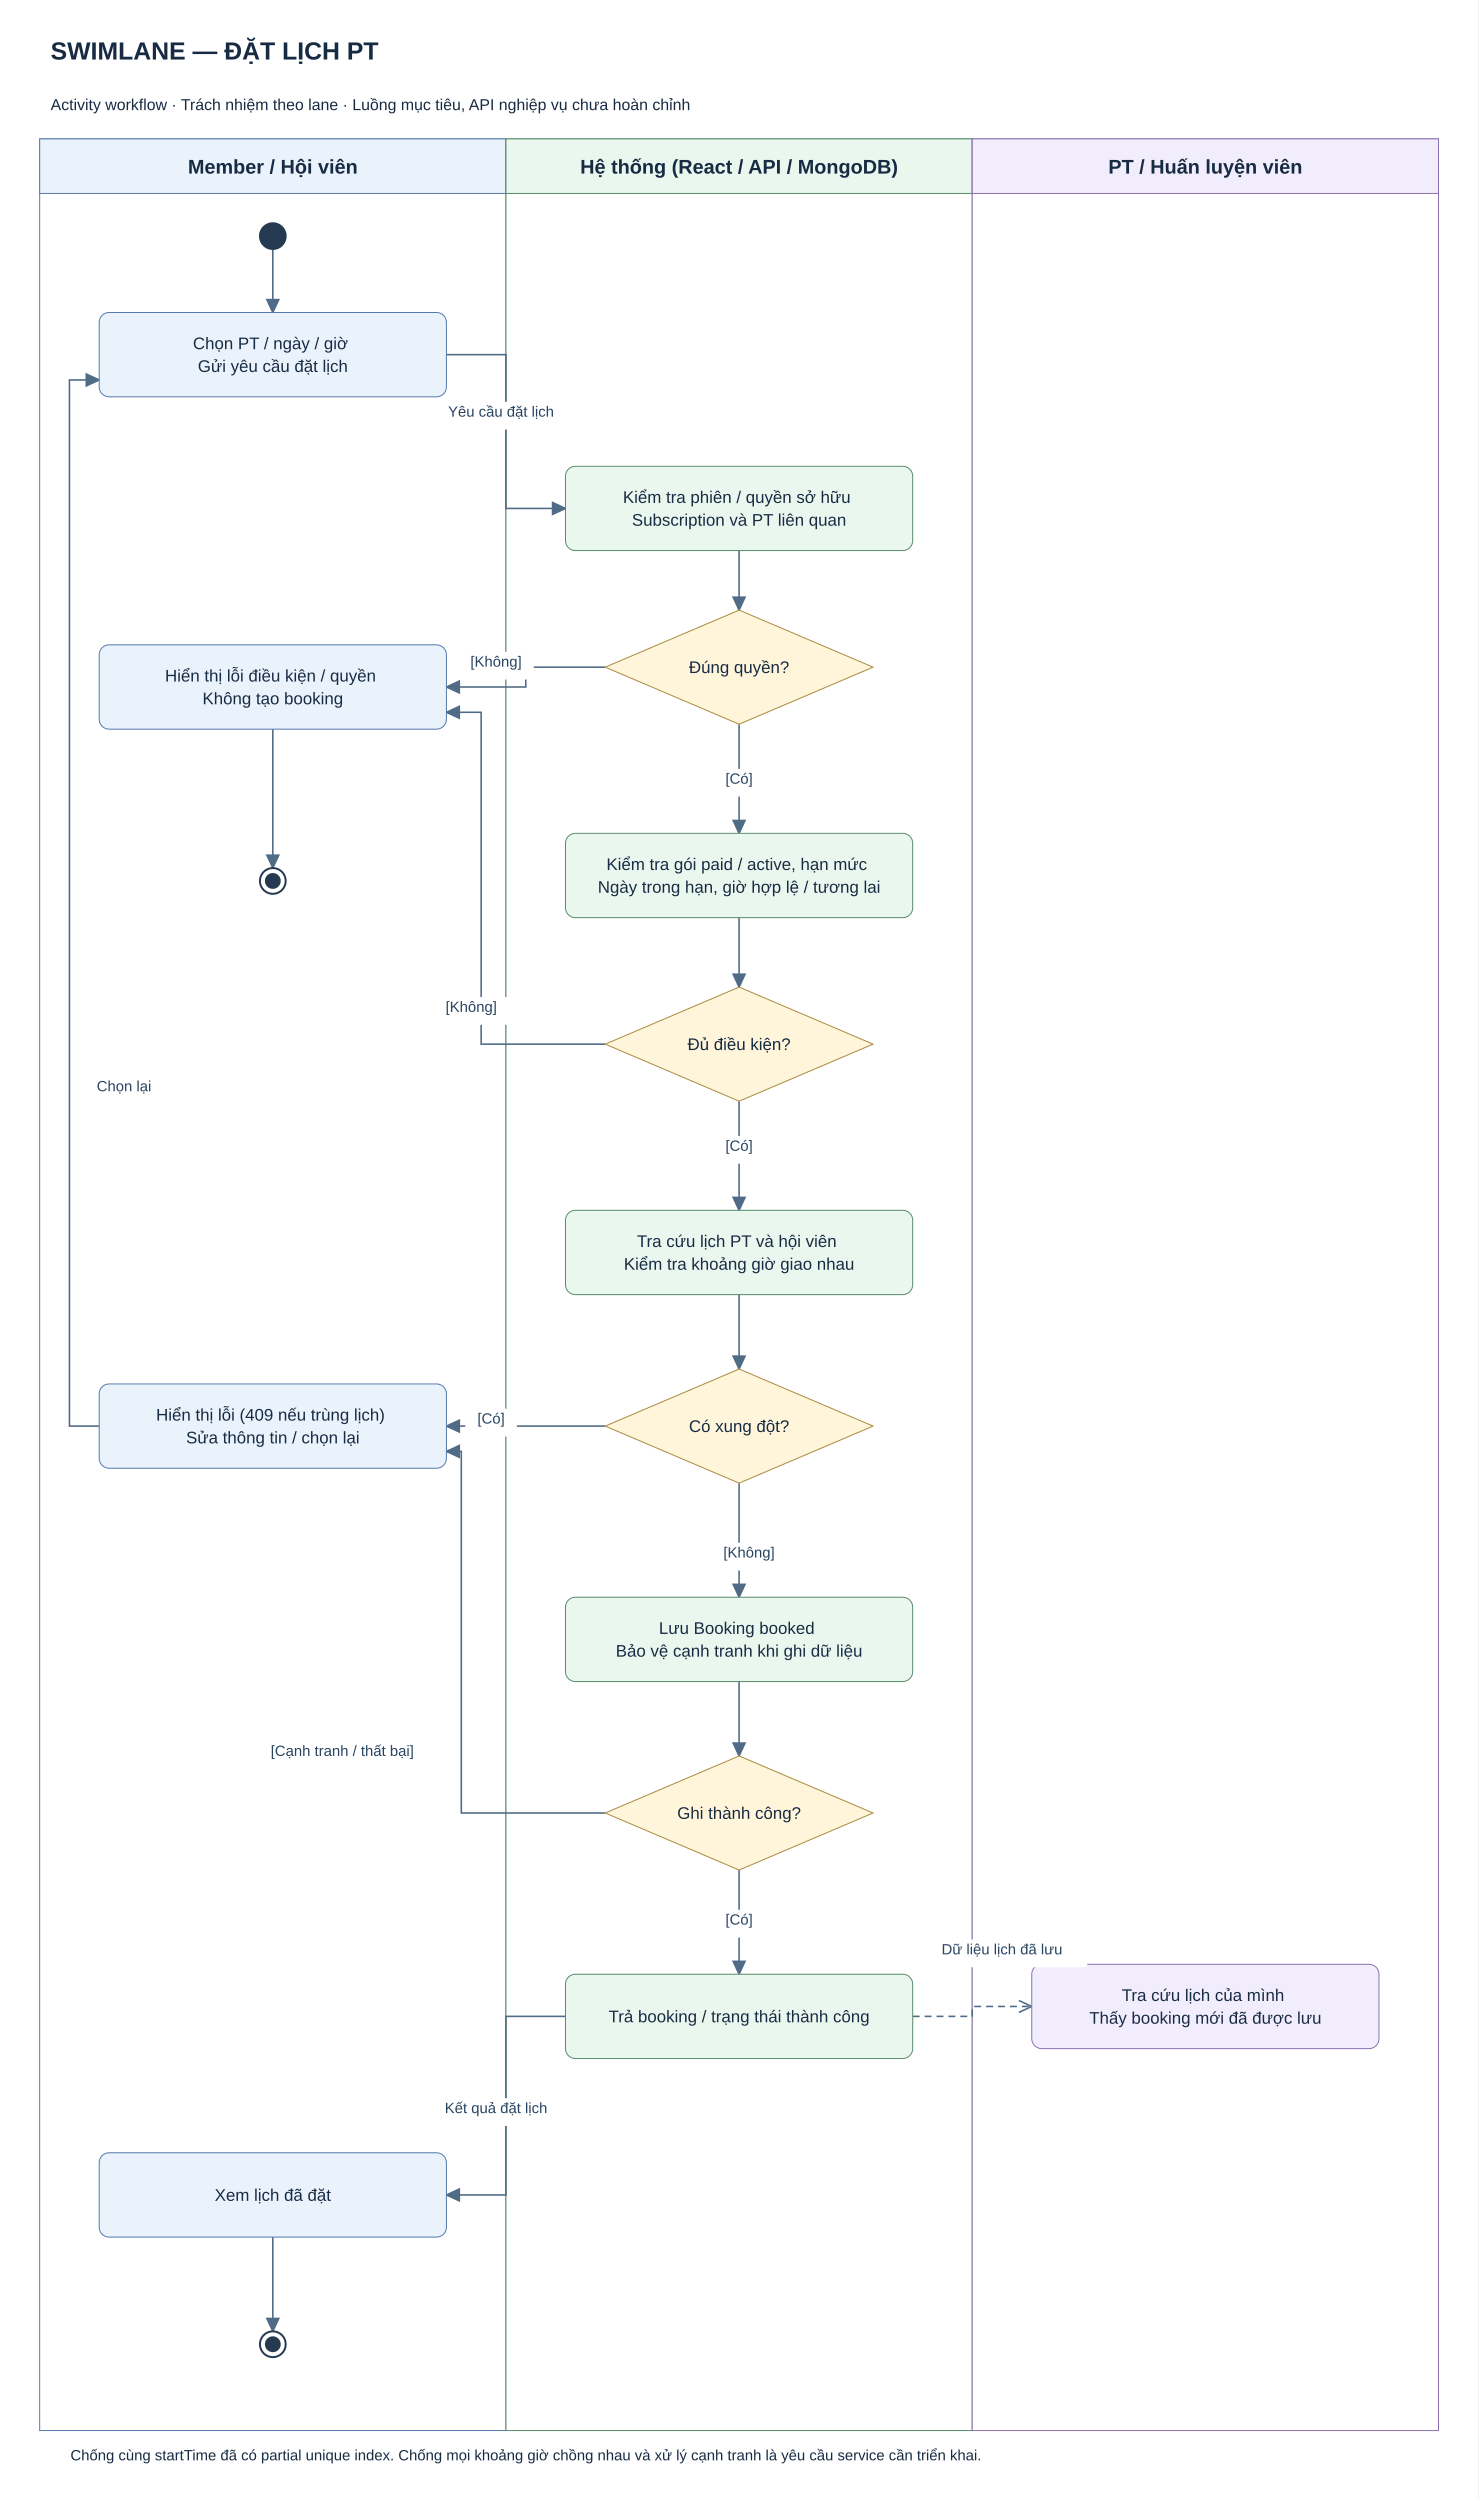
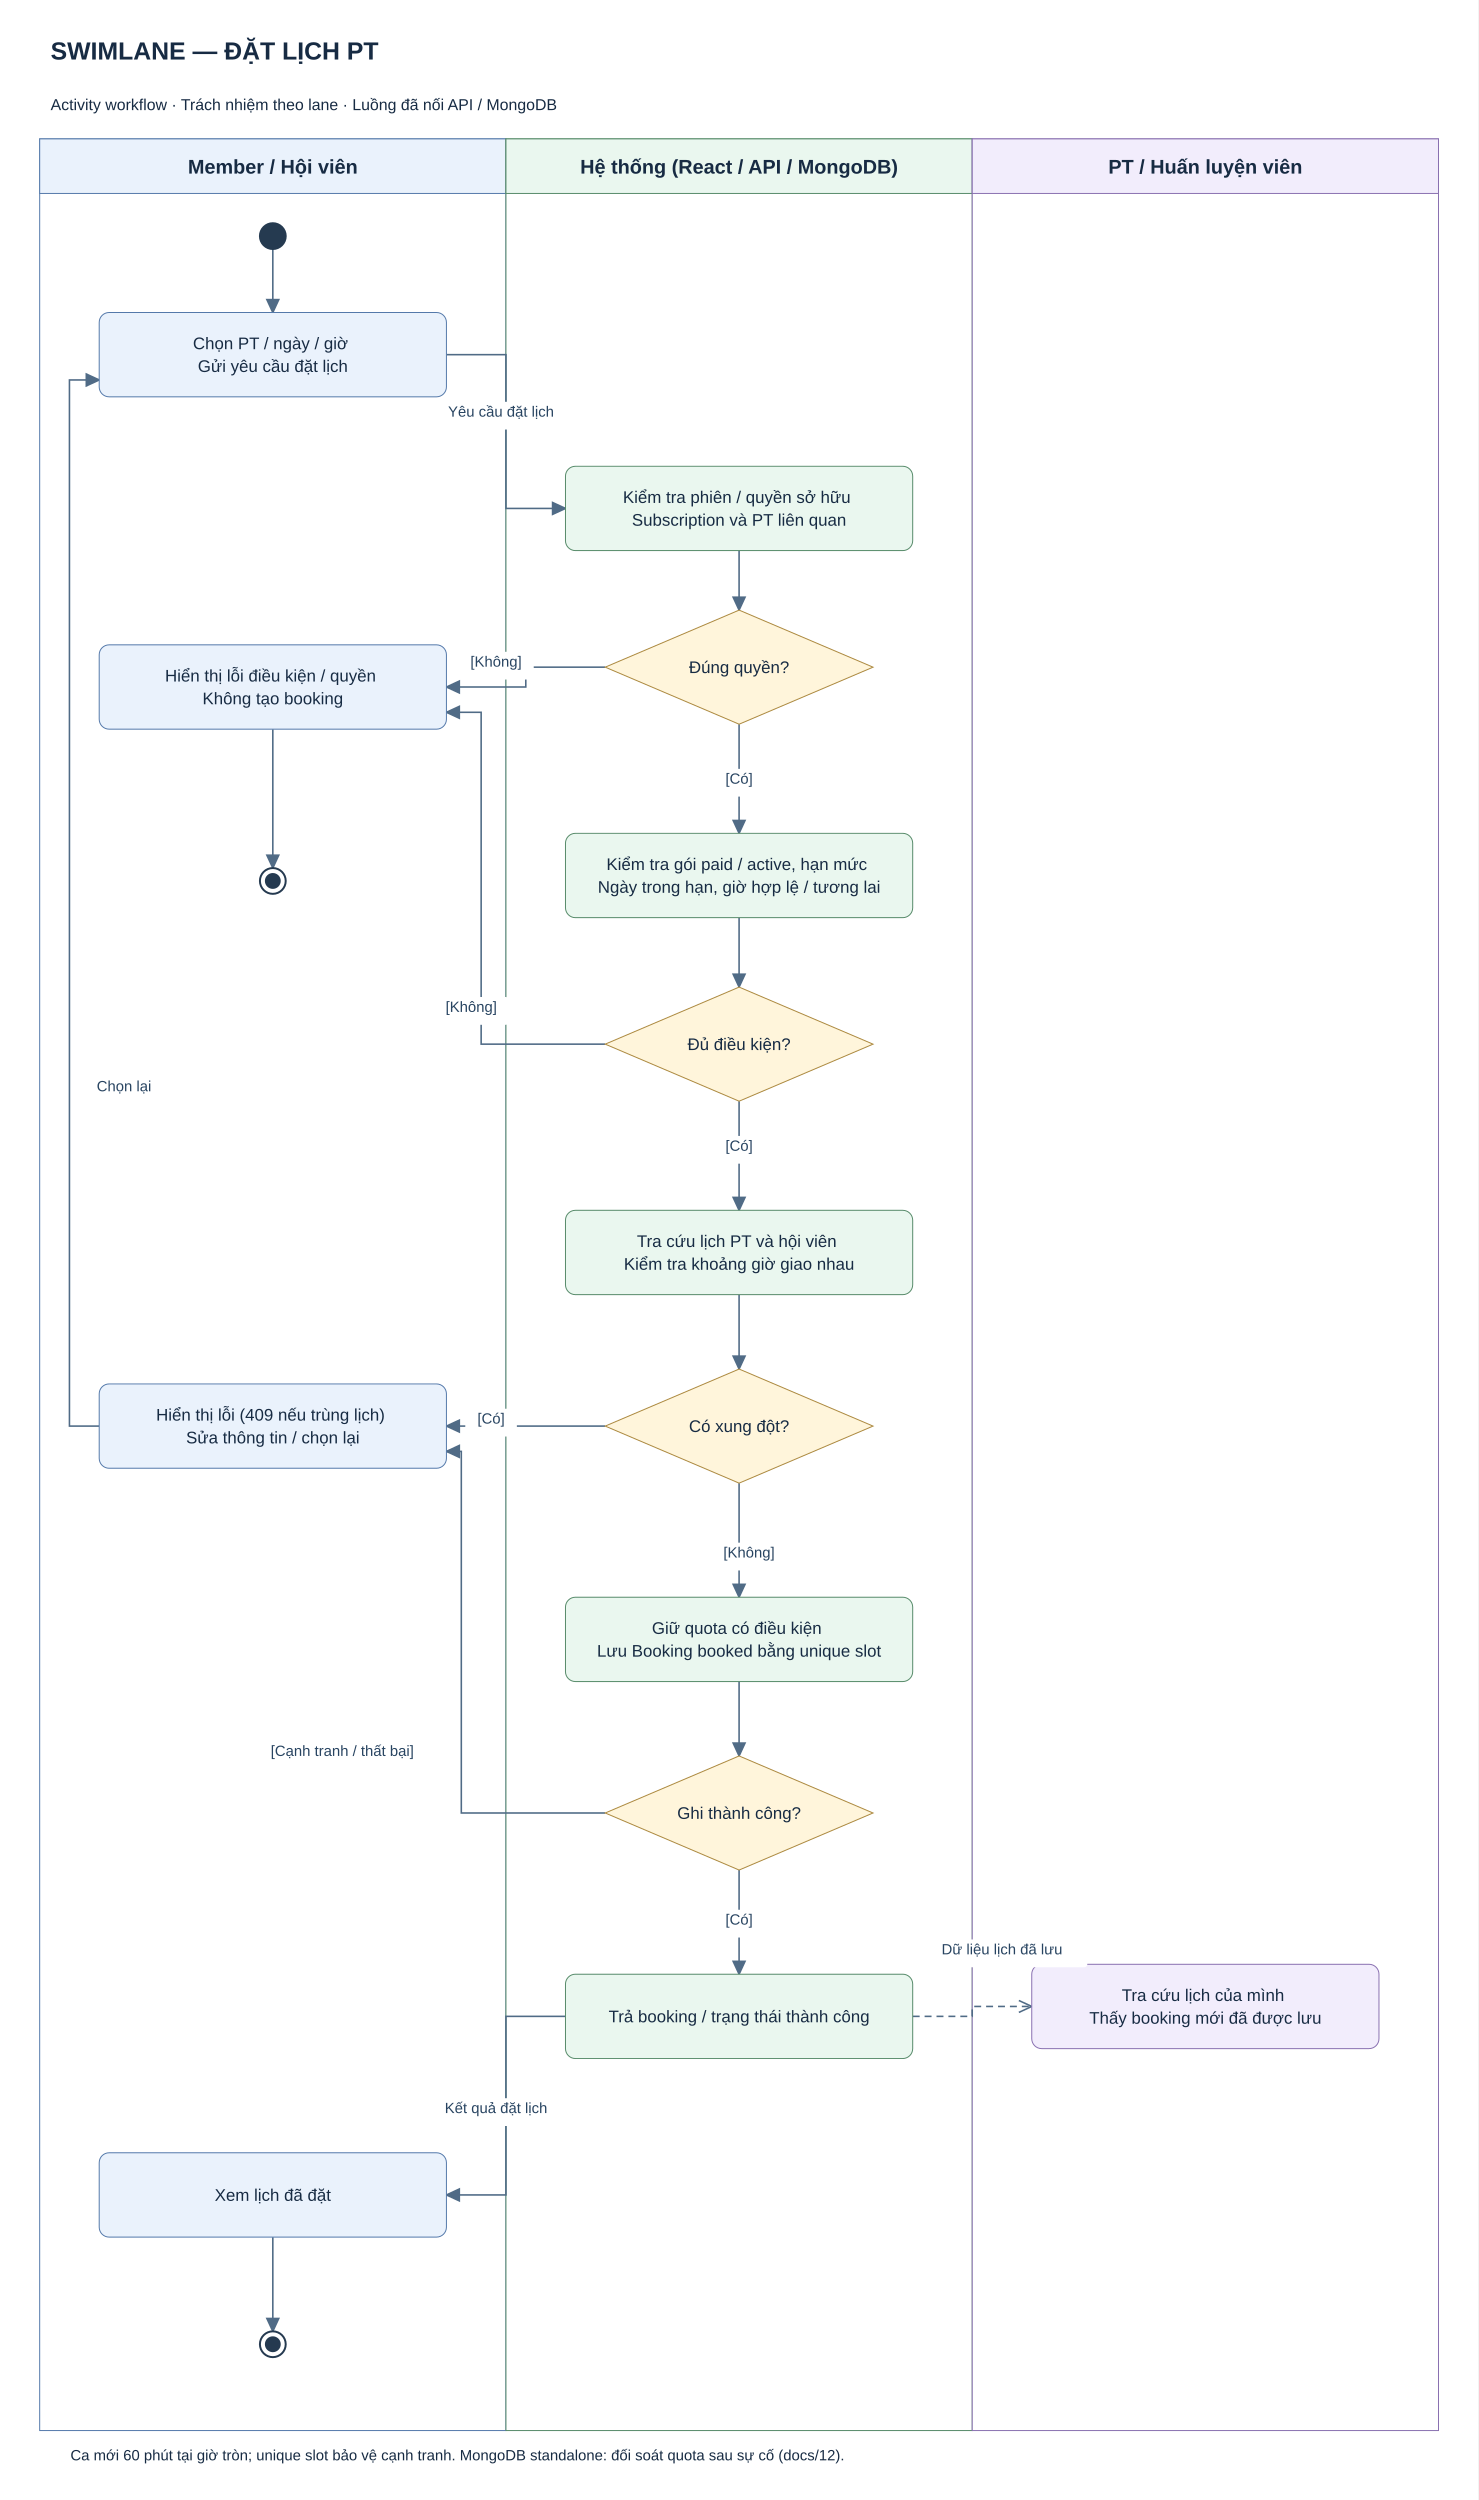
<svg xmlns="http://www.w3.org/2000/svg" width="1490" height="2520" viewBox="0 0 1490 2520">
  <rect width="100%" height="100%" fill="white" />
  <rect x="40" y="140" width="470" height="2310" fill="white" stroke="#5479aa" />
  <rect x="40" y="140" width="470" height="55" fill="#eaf2fc" stroke="#5479aa" />
  <text x="275" y="175" text-anchor="middle" font-family="Arial, sans-serif" font-size="20" fill="#172b43" font-weight="700">
    <tspan x="275" dy="0">Member / Hội viên</tspan>
  </text>
  <rect x="510" y="140" width="470" height="2310" fill="white" stroke="#568a69" />
  <rect x="510" y="140" width="470" height="55" fill="#eaf7ef" stroke="#568a69" />
  <text x="745" y="175" text-anchor="middle" font-family="Arial, sans-serif" font-size="20" fill="#172b43" font-weight="700">
    <tspan x="745" dy="0">Hệ thống (React / API / MongoDB)</tspan>
  </text>
  <rect x="980" y="140" width="470" height="2310" fill="white" stroke="#8970b0" />
  <rect x="980" y="140" width="470" height="55" fill="#f2edfc" stroke="#8970b0" />
  <text x="1215" y="175" text-anchor="middle" font-family="Arial, sans-serif" font-size="20" fill="#172b43" font-weight="700">
    <tspan x="1215" dy="0">PT / Huấn luyện viên</tspan>
  </text>
  <path d="M275,251 L275,315" fill="none" stroke="#506b86" stroke-width="1.6" />
  <g transform="translate(275,315) rotate(90)" stroke="#506b86" stroke-width="1.6" fill="none">
    <path d="M-13,-6 L0,0 L-13,6 Z" fill="#506b86" />
  </g>
  <path d="M450,357.5 L510,357.5 L510,512.5 L570,512.5" fill="none" stroke="#506b86" stroke-width="1.6" />
  <g transform="translate(570,512.5) rotate(0)" stroke="#506b86" stroke-width="1.6" fill="none">
    <path d="M-13,-6 L0,0 L-13,6 Z" fill="#506b86" />
  </g>
  <path d="M745,555 L745,615" fill="none" stroke="#506b86" stroke-width="1.6" />
  <g transform="translate(745,615) rotate(90)" stroke="#506b86" stroke-width="1.6" fill="none">
    <path d="M-13,-6 L0,0 L-13,6 Z" fill="#506b86" />
  </g>
  <path d="M610,672.5 L530,672.5 L530,692.5 L450,692.5" fill="none" stroke="#506b86" stroke-width="1.6" />
  <g transform="translate(450,692.5) rotate(180)" stroke="#506b86" stroke-width="1.6" fill="none">
    <path d="M-13,-6 L0,0 L-13,6 Z" fill="#506b86" />
  </g>
  <path d="M275,735 L275,875" fill="none" stroke="#506b86" stroke-width="1.6" />
  <g transform="translate(275,875) rotate(90)" stroke="#506b86" stroke-width="1.6" fill="none">
    <path d="M-13,-6 L0,0 L-13,6 Z" fill="#506b86" />
  </g>
  <path d="M745,730 L745,840" fill="none" stroke="#506b86" stroke-width="1.6" />
  <g transform="translate(745,840) rotate(90)" stroke="#506b86" stroke-width="1.6" fill="none">
    <path d="M-13,-6 L0,0 L-13,6 Z" fill="#506b86" />
  </g>
  <path d="M745,925 L745,995" fill="none" stroke="#506b86" stroke-width="1.6" />
  <g transform="translate(745,995) rotate(90)" stroke="#506b86" stroke-width="1.6" fill="none">
    <path d="M-13,-6 L0,0 L-13,6 Z" fill="#506b86" />
  </g>
  <path d="M610,1052.5 L485,1052.5 L485,718 L450,718" fill="none" stroke="#506b86" stroke-width="1.6" />
  <g transform="translate(450,718) rotate(180)" stroke="#506b86" stroke-width="1.6" fill="none">
    <path d="M-13,-6 L0,0 L-13,6 Z" fill="#506b86" />
  </g>
  <path d="M745,1110 L745,1220" fill="none" stroke="#506b86" stroke-width="1.6" />
  <g transform="translate(745,1220) rotate(90)" stroke="#506b86" stroke-width="1.6" fill="none">
    <path d="M-13,-6 L0,0 L-13,6 Z" fill="#506b86" />
  </g>
  <path d="M745,1305 L745,1380" fill="none" stroke="#506b86" stroke-width="1.6" />
  <g transform="translate(745,1380) rotate(90)" stroke="#506b86" stroke-width="1.6" fill="none">
    <path d="M-13,-6 L0,0 L-13,6 Z" fill="#506b86" />
  </g>
  <path d="M610,1437.5 L450,1437.5" fill="none" stroke="#506b86" stroke-width="1.6" />
  <g transform="translate(450,1437.5) rotate(180)" stroke="#506b86" stroke-width="1.6" fill="none">
    <path d="M-13,-6 L0,0 L-13,6 Z" fill="#506b86" />
  </g>
  <path d="M745,1495 L745,1610" fill="none" stroke="#506b86" stroke-width="1.6" />
  <g transform="translate(745,1610) rotate(90)" stroke="#506b86" stroke-width="1.6" fill="none">
    <path d="M-13,-6 L0,0 L-13,6 Z" fill="#506b86" />
  </g>
  <path d="M745,1695 L745,1770" fill="none" stroke="#506b86" stroke-width="1.6" />
  <g transform="translate(745,1770) rotate(90)" stroke="#506b86" stroke-width="1.6" fill="none">
    <path d="M-13,-6 L0,0 L-13,6 Z" fill="#506b86" />
  </g>
  <path d="M745,1885 L745,1990" fill="none" stroke="#506b86" stroke-width="1.6" />
  <g transform="translate(745,1990) rotate(90)" stroke="#506b86" stroke-width="1.6" fill="none">
    <path d="M-13,-6 L0,0 L-13,6 Z" fill="#506b86" />
  </g>
  <path d="M610,1827.5 L465,1827.5 L465,1463 L450,1463" fill="none" stroke="#506b86" stroke-width="1.6" />
  <g transform="translate(450,1463) rotate(180)" stroke="#506b86" stroke-width="1.6" fill="none">
    <path d="M-13,-6 L0,0 L-13,6 Z" fill="#506b86" />
  </g>
  <path d="M100,1437.5 L70,1437.5 L70,383 L100,383" fill="none" stroke="#506b86" stroke-width="1.6" />
  <g transform="translate(100,383) rotate(0)" stroke="#506b86" stroke-width="1.6" fill="none">
    <path d="M-13,-6 L0,0 L-13,6 Z" fill="#506b86" />
  </g>
  <path d="M570,2032.5 L510,2032.5 L510,2212.5 L450,2212.5" fill="none" stroke="#506b86" stroke-width="1.6" />
  <g transform="translate(450,2212.5) rotate(180)" stroke="#506b86" stroke-width="1.6" fill="none">
    <path d="M-13,-6 L0,0 L-13,6 Z" fill="#506b86" />
  </g>
  <path d="M275,2255 L275,2350" fill="none" stroke="#506b86" stroke-width="1.6" />
  <g transform="translate(275,2350) rotate(90)" stroke="#506b86" stroke-width="1.6" fill="none">
    <path d="M-13,-6 L0,0 L-13,6 Z" fill="#506b86" />
  </g>
  <path d="M920,2032.5 L980,2032.5 L980,2022.5 L1040,2022.5" fill="none" stroke="#506b86" stroke-width="1.6" stroke-dasharray="7 5" />
  <g transform="translate(1040,2022.5) rotate(0)" stroke="#506b86" stroke-width="1.6" fill="none">
    <path d="M-13,-6 L0,0 L-13,6" fill="none" />
  </g>
  <text x="51" y="60" text-anchor="start" font-family="Arial, sans-serif" font-size="25" fill="#172b43" font-weight="700">
    <tspan x="51" dy="0">SWIMLANE — ĐẶT LỊCH PT</tspan>
  </text>
  <text x="51" y="111" text-anchor="start" font-family="Arial, sans-serif" font-size="16" fill="#172b43">
-     <tspan x="51" dy="0">Activity workflow · Trách nhiệm theo lane · Luồng mục tiêu, API nghiệp vụ chưa hoàn chỉnh</tspan>
+     <tspan x="51" dy="0">Activity workflow · Trách nhiệm theo lane · Luồng đã nối API / MongoDB</tspan>
  </text>
  <circle cx="275" cy="238" r="13" fill="#253a50" stroke="#253a50" stroke-width="2" />
  <rect x="100" y="315" width="350" height="85" rx="10" fill="#eaf2fc" stroke="#5479aa" />
  <text x="275" y="351.975" text-anchor="middle" font-family="Arial, sans-serif" font-size="17" fill="#172b43">
    <tspan x="275" dy="0">Chọn PT / ngày / giờ</tspan>
    <tspan x="275" dy="22.95">Gửi yêu cầu đặt lịch</tspan>
  </text>
  <rect x="570" y="470" width="350" height="85" rx="10" fill="#eaf7ef" stroke="#568a69" />
  <text x="745" y="506.975" text-anchor="middle" font-family="Arial, sans-serif" font-size="17" fill="#172b43">
    <tspan x="745" dy="0">Kiểm tra phiên / quyền sở hữu</tspan>
    <tspan x="745" dy="22.95">Subscription và PT liên quan</tspan>
  </text>
  <polygon points="745,615 880,672.5 745,730 610,672.5" fill="#fff5db" stroke="#ac893f" />
  <text x="745" y="678.45" text-anchor="middle" font-family="Arial, sans-serif" font-size="17" fill="#172b43">
    <tspan x="745" dy="0">Đúng quyền?</tspan>
  </text>
  <rect x="100" y="650" width="350" height="85" rx="10" fill="#eaf2fc" stroke="#5479aa" />
  <text x="275" y="686.975" text-anchor="middle" font-family="Arial, sans-serif" font-size="17" fill="#172b43">
    <tspan x="275" dy="0">Hiển thị lỗi điều kiện / quyền</tspan>
    <tspan x="275" dy="22.95">Không tạo booking</tspan>
  </text>
  <circle cx="275" cy="888" r="13" fill="white" stroke="#253a50" stroke-width="2" />
  <circle cx="275" cy="888" r="8" fill="#253a50" />
  <rect x="570" y="840" width="350" height="85" rx="10" fill="#eaf7ef" stroke="#568a69" />
  <text x="745" y="876.975" text-anchor="middle" font-family="Arial, sans-serif" font-size="17" fill="#172b43">
    <tspan x="745" dy="0">Kiểm tra gói paid / active, hạn mức</tspan>
    <tspan x="745" dy="22.95">Ngày trong hạn, giờ hợp lệ / tương lai</tspan>
  </text>
  <polygon points="745,995 880,1052.5 745,1110 610,1052.5" fill="#fff5db" stroke="#ac893f" />
  <text x="745" y="1058.45" text-anchor="middle" font-family="Arial, sans-serif" font-size="17" fill="#172b43">
    <tspan x="745" dy="0">Đủ điều kiện?</tspan>
  </text>
  <rect x="570" y="1220" width="350" height="85" rx="10" fill="#eaf7ef" stroke="#568a69" />
  <text x="745" y="1256.975" text-anchor="middle" font-family="Arial, sans-serif" font-size="17" fill="#172b43">
    <tspan x="745" dy="0">Tra cứu lịch PT và hội viên</tspan>
    <tspan x="745" dy="22.95">Kiểm tra khoảng giờ giao nhau</tspan>
  </text>
  <polygon points="745,1380 880,1437.5 745,1495 610,1437.5" fill="#fff5db" stroke="#ac893f" />
  <text x="745" y="1443.45" text-anchor="middle" font-family="Arial, sans-serif" font-size="17" fill="#172b43">
    <tspan x="745" dy="0">Có xung đột?</tspan>
  </text>
  <rect x="100" y="1395" width="350" height="85" rx="10" fill="#eaf2fc" stroke="#5479aa" />
  <text x="275" y="1431.975" text-anchor="middle" font-family="Arial, sans-serif" font-size="17" fill="#172b43">
    <tspan x="275" dy="0">Hiển thị lỗi (409 nếu trùng lịch)</tspan>
    <tspan x="275" dy="22.95">Sửa thông tin / chọn lại</tspan>
  </text>
  <rect x="570" y="1610" width="350" height="85" rx="10" fill="#eaf7ef" stroke="#568a69" />
  <text x="745" y="1646.975" text-anchor="middle" font-family="Arial, sans-serif" font-size="17" fill="#172b43">
-     <tspan x="745" dy="0">Lưu Booking booked</tspan>
-     <tspan x="745" dy="22.95">Bảo vệ cạnh tranh khi ghi dữ liệu</tspan>
+     <tspan x="745" dy="0">Giữ quota có điều kiện</tspan>
+     <tspan x="745" dy="22.95">Lưu Booking booked bằng unique slot</tspan>
  </text>
  <polygon points="745,1770 880,1827.5 745,1885 610,1827.5" fill="#fff5db" stroke="#ac893f" />
  <text x="745" y="1833.45" text-anchor="middle" font-family="Arial, sans-serif" font-size="17" fill="#172b43">
    <tspan x="745" dy="0">Ghi thành công?</tspan>
  </text>
  <rect x="570" y="1990" width="350" height="85" rx="10" fill="#eaf7ef" stroke="#568a69" />
  <text x="745" y="2038.45" text-anchor="middle" font-family="Arial, sans-serif" font-size="17" fill="#172b43">
    <tspan x="745" dy="0">Trả booking / trạng thái thành công</tspan>
  </text>
  <rect x="100" y="2170" width="350" height="85" rx="10" fill="#eaf2fc" stroke="#5479aa" />
  <text x="275" y="2218.45" text-anchor="middle" font-family="Arial, sans-serif" font-size="17" fill="#172b43">
    <tspan x="275" dy="0">Xem lịch đã đặt</tspan>
  </text>
  <circle cx="275" cy="2363" r="13" fill="white" stroke="#253a50" stroke-width="2" />
  <circle cx="275" cy="2363" r="8" fill="#253a50" />
  <rect x="1040" y="1980" width="350" height="85" rx="10" fill="#f2edfc" stroke="#8970b0" />
  <text x="1215" y="2016.975" text-anchor="middle" font-family="Arial, sans-serif" font-size="17" fill="#172b43">
    <tspan x="1215" dy="0">Tra cứu lịch của mình</tspan>
    <tspan x="1215" dy="22.95">Thấy booking mới đã được lưu</tspan>
  </text>
  <text x="71" y="2480" text-anchor="start" font-family="Arial, sans-serif" font-size="15" fill="#172b43">
-     <tspan x="71" dy="0">Chống cùng startTime đã có partial unique index. Chống mọi khoảng giờ chồng nhau và xử lý cạnh tranh là yêu cầu service cần triển khai.</tspan>
+     <tspan x="71" dy="0">Ca mới 60 phút tại giờ tròn; unique slot bảo vệ cạnh tranh. MongoDB standalone: đối soát quota sau sự cố (docs/12).</tspan>
  </text>
  <rect x="431" y="405" width="148" height="28" rx="3" fill="white" />
  <text x="505" y="420" text-anchor="middle" font-family="Arial, sans-serif" font-size="15" fill="#284461">
    <tspan x="505" dy="0">Yêu cầu đặt lịch</tspan>
  </text>
  <rect x="462" y="657" width="76" height="28" rx="3" fill="white" />
  <text x="500" y="672" text-anchor="middle" font-family="Arial, sans-serif" font-size="15" fill="#284461">
    <tspan x="500" dy="0">[Không]</tspan>
  </text>
  <rect x="719" y="775" width="52" height="28" rx="3" fill="white" />
  <text x="745" y="790" text-anchor="middle" font-family="Arial, sans-serif" font-size="15" fill="#284461">
    <tspan x="745" dy="0">[Có]</tspan>
  </text>
  <rect x="437" y="1005" width="76" height="28" rx="3" fill="white" />
  <text x="475" y="1020" text-anchor="middle" font-family="Arial, sans-serif" font-size="15" fill="#284461">
    <tspan x="475" dy="0">[Không]</tspan>
  </text>
  <rect x="719" y="1145" width="52" height="28" rx="3" fill="white" />
  <text x="745" y="1160" text-anchor="middle" font-family="Arial, sans-serif" font-size="15" fill="#284461">
    <tspan x="745" dy="0">[Có]</tspan>
  </text>
  <rect x="469" y="1420" width="52" height="28" rx="3" fill="white" />
  <text x="495" y="1435" text-anchor="middle" font-family="Arial, sans-serif" font-size="15" fill="#284461">
    <tspan x="495" dy="0">[Có]</tspan>
  </text>
  <rect x="717" y="1555" width="76" height="28" rx="3" fill="white" />
  <text x="755" y="1570" text-anchor="middle" font-family="Arial, sans-serif" font-size="15" fill="#284461">
    <tspan x="755" dy="0">[Không]</tspan>
  </text>
  <rect x="719" y="1925" width="52" height="28" rx="3" fill="white" />
  <text x="745" y="1940" text-anchor="middle" font-family="Arial, sans-serif" font-size="15" fill="#284461">
    <tspan x="745" dy="0">[Có]</tspan>
  </text>
  <rect x="243" y="1755" width="204" height="28" rx="3" fill="white" />
  <text x="345" y="1770" text-anchor="middle" font-family="Arial, sans-serif" font-size="15" fill="#284461">
    <tspan x="345" dy="0">[Cạnh tranh / thất bại]</tspan>
  </text>
  <rect x="83" y="1085" width="84" height="28" rx="3" fill="white" />
  <text x="125" y="1100" text-anchor="middle" font-family="Arial, sans-serif" font-size="15" fill="#284461">
    <tspan x="125" dy="0">Chọn lại</tspan>
  </text>
  <rect x="426" y="2115" width="148" height="28" rx="3" fill="white" />
  <text x="500" y="2130" text-anchor="middle" font-family="Arial, sans-serif" font-size="15" fill="#284461">
    <tspan x="500" dy="0">Kết quả đặt lịch</tspan>
  </text>
  <rect x="924" y="1955" width="172" height="28" rx="3" fill="white" />
  <text x="1010" y="1970" text-anchor="middle" font-family="Arial, sans-serif" font-size="15" fill="#284461">
    <tspan x="1010" dy="0">Dữ liệu lịch đã lưu</tspan>
  </text>
</svg>
